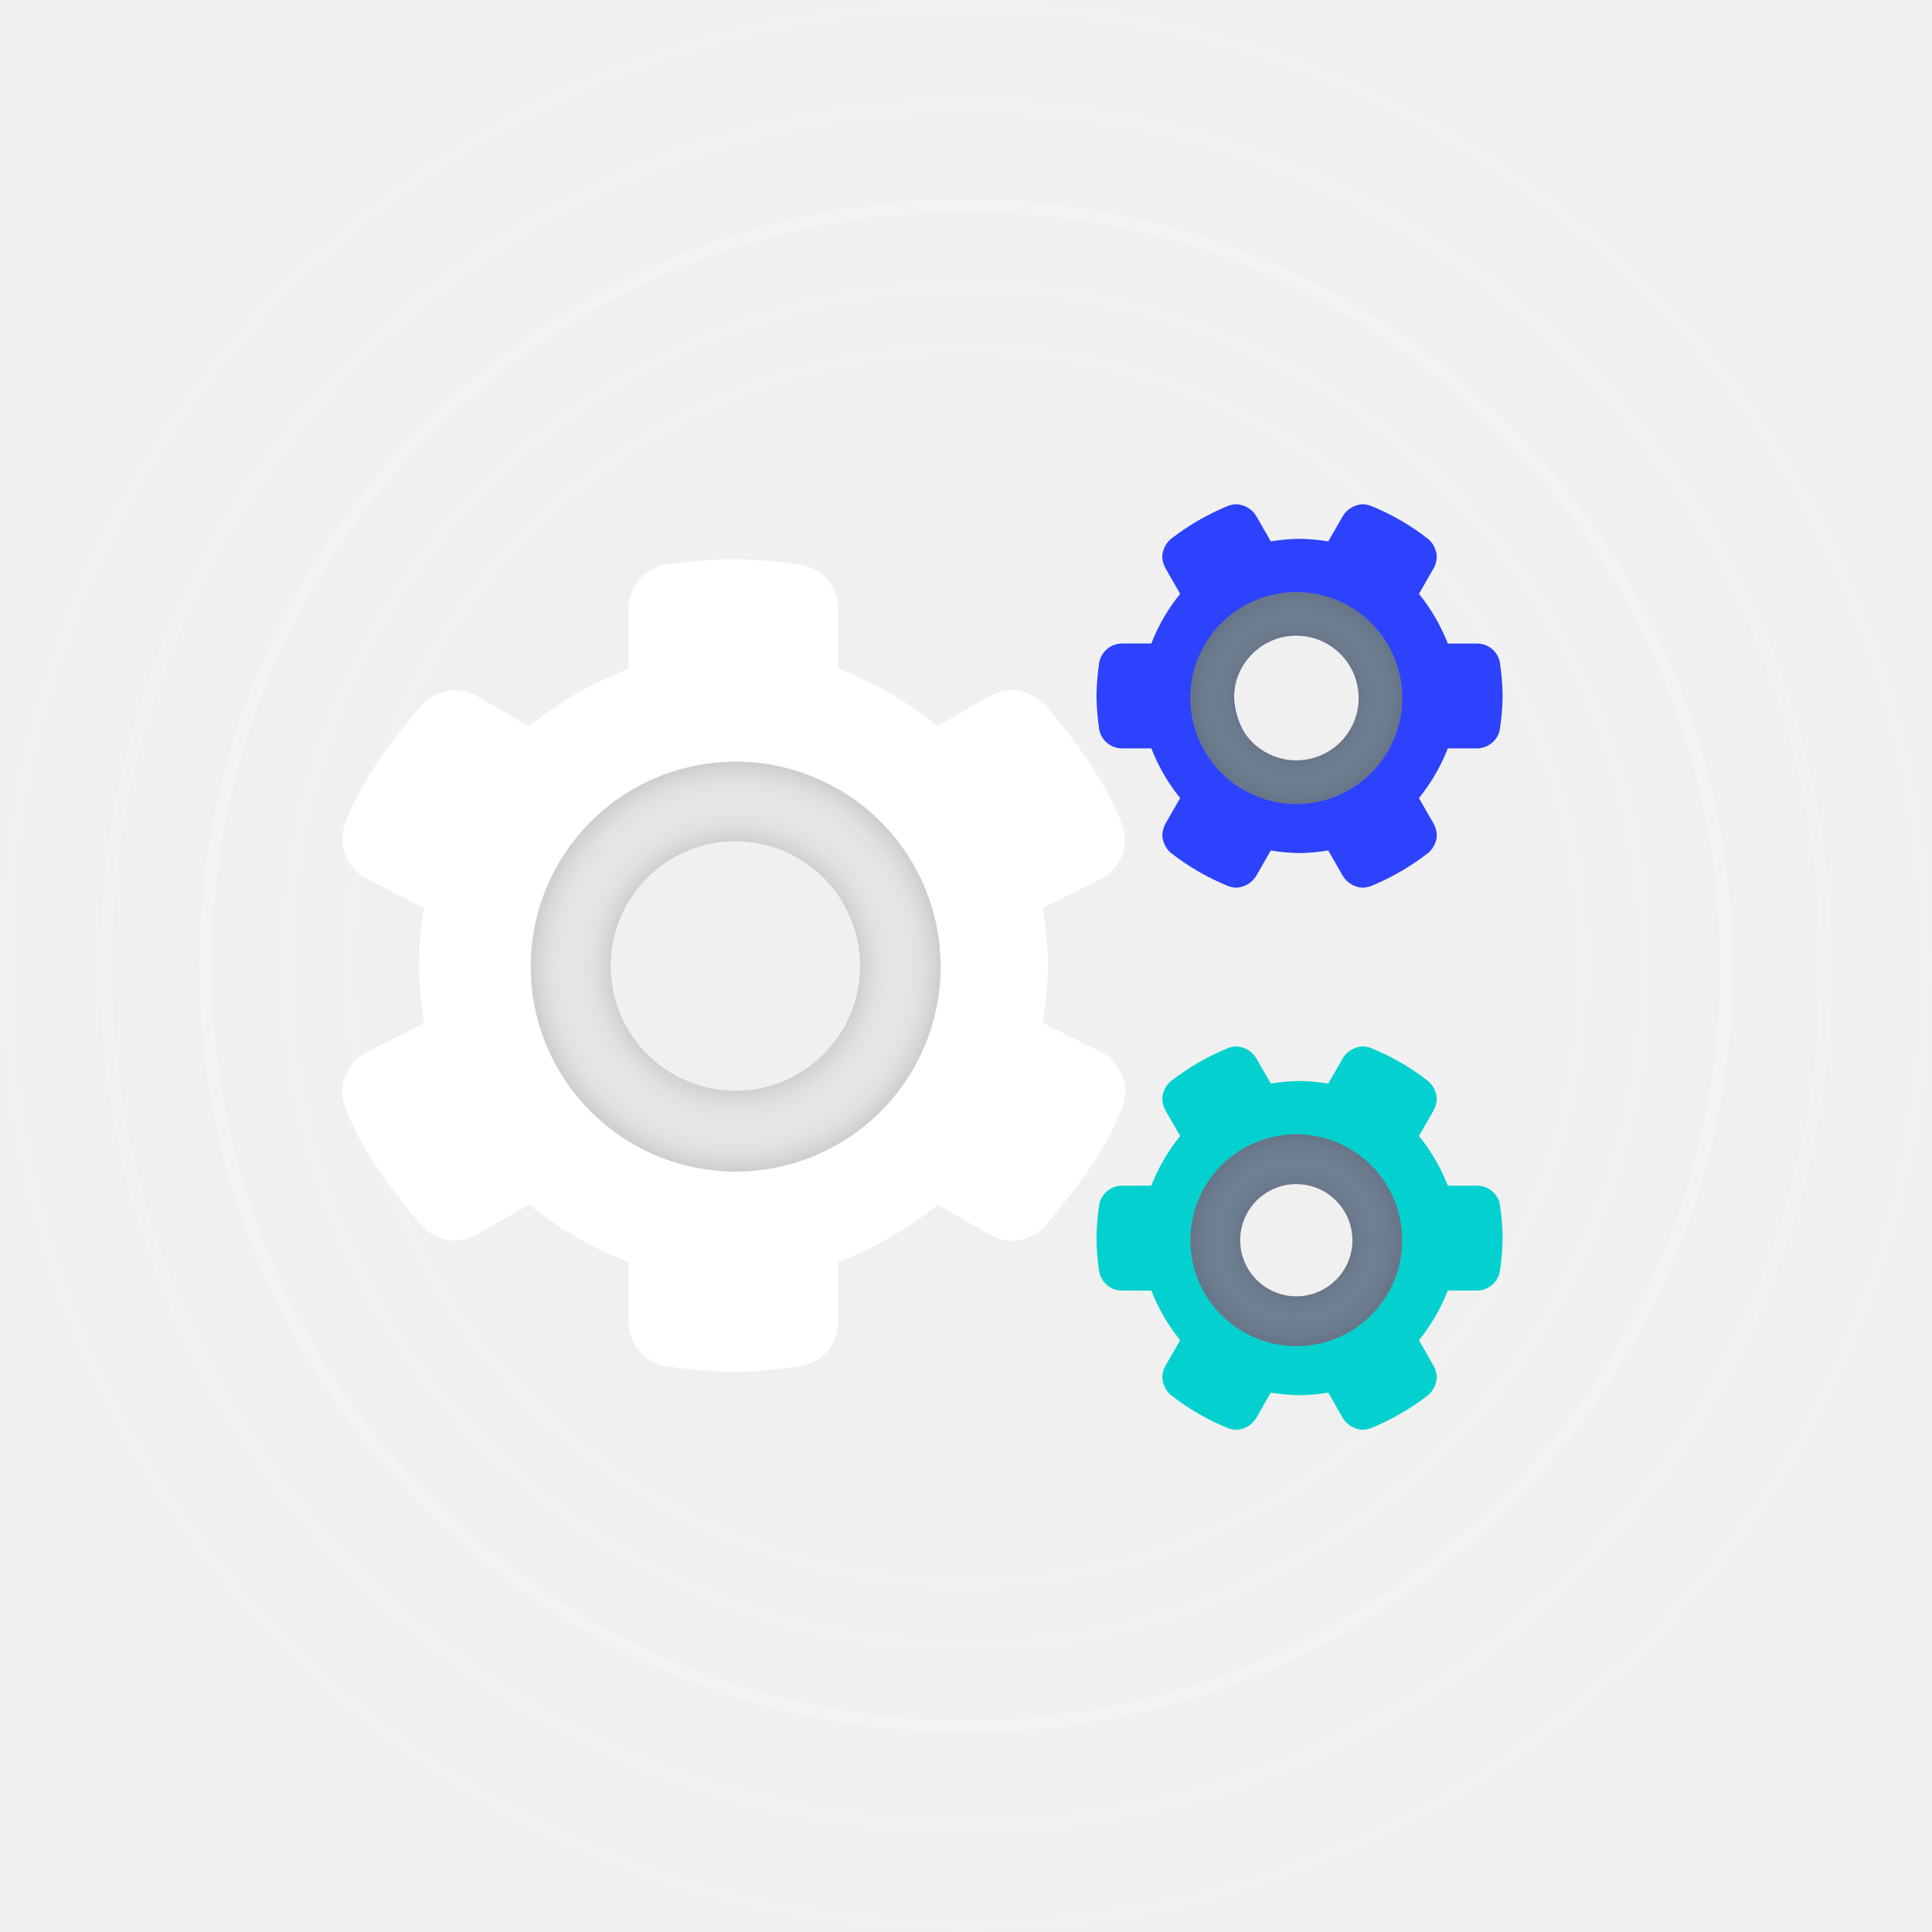
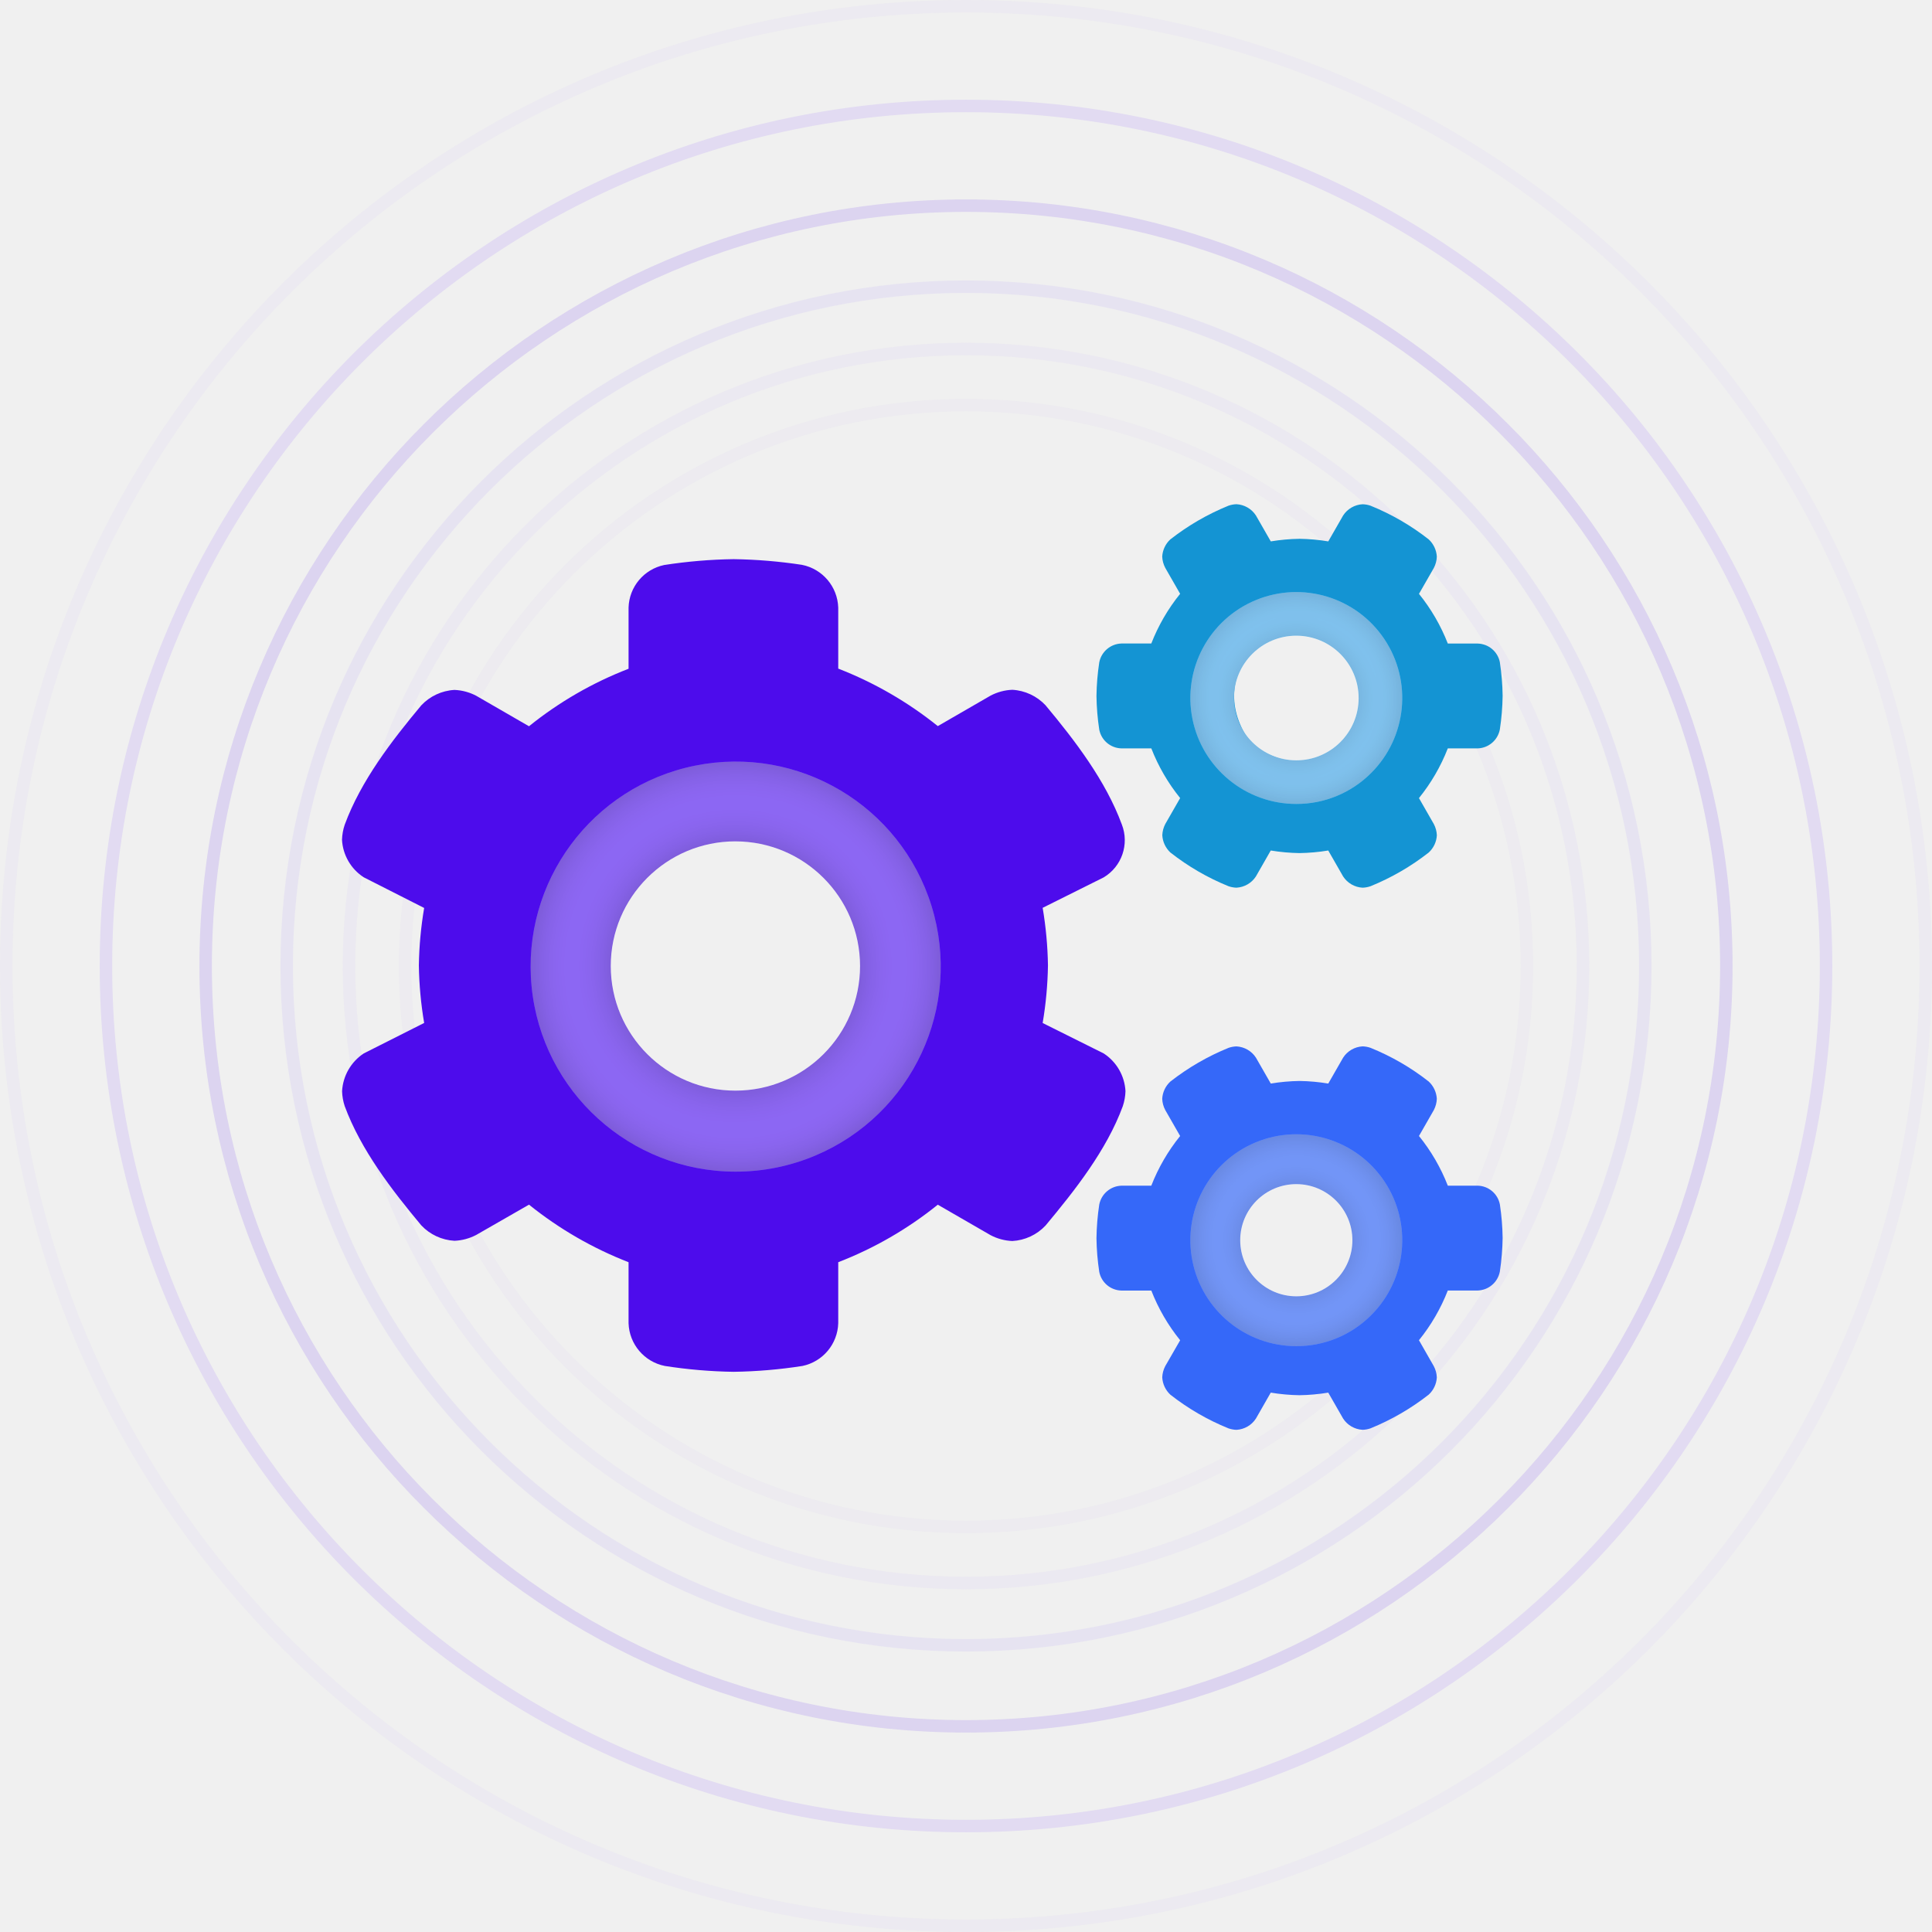
<svg xmlns="http://www.w3.org/2000/svg" width="310" height="310">
  <defs>
    <filter id="a">
      <feOffset />
      <feGaussianBlur stdDeviation="3" result="blur" />
      <feFlood flood-opacity=".212" result="color" />
      <feComposite operator="out" in="SourceGraphic" in2="blur" />
      <feComposite operator="in" in="color" />
      <feComposite operator="in" in2="SourceGraphic" />
    </filter>
    <filter id="b">
      <feOffset />
      <feGaussianBlur stdDeviation="3" result="blur-2" />
      <feFlood flood-opacity=".212" result="color-2" />
      <feComposite operator="out" in="SourceGraphic" in2="blur-2" />
      <feComposite operator="in" in="color-2" />
      <feComposite operator="in" in2="SourceGraphic" />
    </filter>
    <filter id="c">
      <feOffset />
      <feGaussianBlur stdDeviation="3" result="blur-3" />
      <feFlood flood-opacity=".212" result="color-3" />
      <feComposite operator="out" in="SourceGraphic" in2="blur-3" />
      <feComposite operator="in" in="color-3" />
      <feComposite operator="in" in2="SourceGraphic" />
    </filter>
  </defs>
  <g data-name="Group 344">
-     <g data-name="Group 343" fill="none" stroke="#fff" stroke-width="2">
-       <g data-name="Ellipse 149" transform="translate(64 64)" opacity=".02">
+     <g data-name="Group 343" fill="none" stroke-width="2">
+       <g data-name="Ellipse 149" transform="translate(64 64)" stroke="#4d0cec" opacity=".02">
        <circle cx="91" cy="91" r="91" stroke="none" />
        <circle cx="91" cy="91" r="90" />
      </g>
-       <g data-name="Ellipse 150" transform="translate(55 55)" opacity=".05">
+       <g data-name="Ellipse 150" transform="translate(55 55)" stroke="#804cff" opacity=".05">
        <circle cx="100" cy="100" r="100" stroke="none" />
        <circle cx="100" cy="100" r="99" />
      </g>
-       <g data-name="Ellipse 151" transform="translate(45 45)" opacity=".08">
+       <g data-name="Ellipse 151" transform="translate(45 45)" stroke="#7750fe" opacity=".08">
        <circle cx="110" cy="110" r="110" stroke="none" />
        <circle cx="110" cy="110" r="109" />
      </g>
-       <g data-name="Ellipse 152" transform="translate(32 32)" opacity=".19">
+       <g data-name="Ellipse 152" transform="translate(32 32)" stroke="#845ced" opacity=".19">
        <circle cx="123" cy="123" r="123" stroke="none" />
        <circle cx="123" cy="123" r="122" />
      </g>
-       <g data-name="Ellipse 153" transform="translate(16 16)" opacity=".11">
+       <g data-name="Ellipse 153" transform="translate(16 16)" stroke="#6c30ff" opacity=".11">
        <circle cx="139" cy="139" r="139" stroke="none" />
        <circle cx="139" cy="139" r="138" />
      </g>
-       <g data-name="Ellipse 154" opacity=".04">
+       <g data-name="Ellipse 154" stroke="#824eff" opacity=".04">
        <circle cx="155" cy="155" r="155" stroke="none" />
        <circle cx="155" cy="155" r="154" />
      </g>
    </g>
-     <path data-name="Path 4431" d="m177.1 169.033-9.8-4.886a60.887 60.887 0 0 0 .851-9.24 60.887 60.887 0 0 0-.851-9.24l9.8-4.889a6.956 6.956 0 0 0 2.91-8.469c-2.59-7.042-7.537-13.5-12.252-19.149a7.909 7.909 0 0 0-5.328-2.48 8.221 8.221 0 0 0-3.49.937l-8.464 4.89a60.373 60.373 0 0 0-15.976-9.225V97.5a7.235 7.235 0 0 0-5.82-6.868 79.974 79.974 0 0 0-10.972-.913 79.987 79.987 0 0 0-11.145.942 7.192 7.192 0 0 0-5.707 6.823v9.823a59.692 59.692 0 0 0-15.977 9.225l-8.468-4.892a8.216 8.216 0 0 0-3.491-.939 7.9 7.9 0 0 0-5.327 2.481c-4.715 5.646-9.691 12.106-12.281 19.149a8.293 8.293 0 0 0-.435 2.418 7.667 7.667 0 0 0 3.491 6.021l9.691 4.918a60.734 60.734 0 0 0-.851 9.225 60.734 60.734 0 0 0 .851 9.225l-9.691 4.889a7.771 7.771 0 0 0-3.48 6.064 8.394 8.394 0 0 0 .425 2.4c2.59 7.014 7.566 13.474 12.281 19.12a7.908 7.908 0 0 0 5.328 2.48 8.221 8.221 0 0 0 3.49-.938l8.468-4.86a60.366 60.366 0 0 0 15.975 9.235v9.779a7.235 7.235 0 0 0 5.82 6.868 78.856 78.856 0 0 0 11.044.939 78.86 78.86 0 0 0 11.044-.939 7.225 7.225 0 0 0 5.737-6.855v-9.792a59.694 59.694 0 0 0 15.974-9.228l8.468 4.889a8.216 8.216 0 0 0 3.491.939 7.9 7.9 0 0 0 5.327-2.478c4.714-5.65 9.807-12.106 12.397-19.15a8.344 8.344 0 0 0 .433-2.422 7.723 7.723 0 0 0-3.49-6.045Zm-44.031 1.251c-22.408 17.228-47.989-8.352-30.76-30.76 22.41-17.224 47.991 8.352 30.765 30.76Z" fill="#fff" />
-     <path data-name="Path 4432" d="M240.662 106.263a3.717 3.717 0 0 0-3.542-3h-4.81a30 30 0 0 0-4.627-7.974l2.386-4.162a4.269 4.269 0 0 0 .479-1.8 4.1 4.1 0 0 0-1.294-2.771 38.476 38.476 0 0 0-9.341-5.413 4.3 4.3 0 0 0-1.279-.235 3.976 3.976 0 0 0-3.118 1.8l-2.386 4.161a31.125 31.125 0 0 0-4.612-.415 31.132 31.132 0 0 0-4.613.415l-2.386-4.161a3.976 3.976 0 0 0-3.119-1.805 4.3 4.3 0 0 0-1.275.234 38.959 38.959 0 0 0-9.341 5.413 4.059 4.059 0 0 0-1.3 2.763 4.224 4.224 0 0 0 .489 1.806l2.386 4.161a30.005 30.005 0 0 0-4.627 7.974h-4.8a3.746 3.746 0 0 0-3.55 3.027 39.511 39.511 0 0 0-.448 5.4 39.518 39.518 0 0 0 .448 5.4 3.717 3.717 0 0 0 3.542 3h4.811a30 30 0 0 0 4.627 7.974l-2.386 4.161a4.266 4.266 0 0 0-.479 1.8 4.1 4.1 0 0 0 1.294 2.771 38.484 38.484 0 0 0 9.332 5.413 4.3 4.3 0 0 0 1.275.234 3.976 3.976 0 0 0 3.119-1.805l2.383-4.161a31.134 31.134 0 0 0 4.613.415 31.127 31.127 0 0 0 4.612-.415l2.386 4.162a3.976 3.976 0 0 0 3.119 1.805 4.3 4.3 0 0 0 1.28-.235 38.946 38.946 0 0 0 9.342-5.413 4.06 4.06 0 0 0 1.3-2.763 4.224 4.224 0 0 0-.489-1.806l-2.383-4.16a30.01 30.01 0 0 0 4.627-7.974h4.8a3.746 3.746 0 0 0 3.55-3.026 39.509 39.509 0 0 0 .449-5.407 39.526 39.526 0 0 0-.446-5.39Zm-39.811 13.1c-8.614-11.2 4.161-24.009 15.366-15.366 8.611 11.2-4.161 23.977-15.366 15.363Z" fill="#2d42fc" />
-     <path data-name="Path 4458" d="M240.662 193.248a3.717 3.717 0 0 0-3.542-3h-4.81a29.994 29.994 0 0 0-4.627-7.974l2.384-4.161a4.269 4.269 0 0 0 .479-1.8 4.1 4.1 0 0 0-1.294-2.771 38.48 38.48 0 0 0-9.342-5.413 4.3 4.3 0 0 0-1.275-.234 3.976 3.976 0 0 0-3.119 1.805l-2.386 4.162a31.126 31.126 0 0 0-4.612-.415 31.133 31.133 0 0 0-4.613.415l-2.387-4.162a3.976 3.976 0 0 0-3.118-1.8 4.3 4.3 0 0 0-1.275.234 38.949 38.949 0 0 0-9.341 5.413 4.059 4.059 0 0 0-1.3 2.763 4.224 4.224 0 0 0 .489 1.806l2.386 4.161a30 30 0 0 0-4.627 7.974h-4.8a3.746 3.746 0 0 0-3.55 3.026 39.519 39.519 0 0 0-.448 5.4 39.518 39.518 0 0 0 .448 5.4 3.717 3.717 0 0 0 3.542 3h4.811a30.005 30.005 0 0 0 4.627 7.974l-2.395 4.156a4.266 4.266 0 0 0-.479 1.8 4.1 4.1 0 0 0 1.294 2.771 38.484 38.484 0 0 0 9.341 5.413 4.3 4.3 0 0 0 1.275.234 3.976 3.976 0 0 0 3.119-1.805l2.383-4.165a31.133 31.133 0 0 0 4.613.415 31.126 31.126 0 0 0 4.612-.415l2.386 4.161a3.975 3.975 0 0 0 3.119 1.805 4.3 4.3 0 0 0 1.275-.234 38.955 38.955 0 0 0 9.342-5.413 4.06 4.06 0 0 0 1.3-2.763 4.224 4.224 0 0 0-.489-1.806l-2.378-4.16a30.014 30.014 0 0 0 4.627-7.974h4.8a3.746 3.746 0 0 0 3.55-3.027 39.5 39.5 0 0 0 .449-5.407 39.518 39.518 0 0 0-.444-5.389Zm-39.811 13.067c-8.614-11.2 4.161-23.98 15.366-15.366 8.611 11.201-4.161 23.977-15.366 15.363Z" fill="rgba(3,209,207,0.99)" />
+     <path data-name="Path 4431" d="m177.1 169.033-9.8-4.886a60.887 60.887 0 0 0 .851-9.24 60.887 60.887 0 0 0-.851-9.24l9.8-4.889a6.956 6.956 0 0 0 2.91-8.469c-2.59-7.042-7.537-13.5-12.252-19.149a7.909 7.909 0 0 0-5.328-2.48 8.221 8.221 0 0 0-3.49.937l-8.464 4.89a60.373 60.373 0 0 0-15.976-9.225V97.5a7.235 7.235 0 0 0-5.82-6.868 79.974 79.974 0 0 0-10.972-.913 79.987 79.987 0 0 0-11.145.942 7.192 7.192 0 0 0-5.707 6.823v9.823a59.692 59.692 0 0 0-15.977 9.225l-8.468-4.892a8.216 8.216 0 0 0-3.491-.939 7.9 7.9 0 0 0-5.327 2.481c-4.715 5.646-9.691 12.106-12.281 19.149a8.293 8.293 0 0 0-.435 2.418 7.667 7.667 0 0 0 3.491 6.021l9.691 4.918a60.734 60.734 0 0 0-.851 9.225 60.734 60.734 0 0 0 .851 9.225l-9.691 4.889a7.771 7.771 0 0 0-3.48 6.064 8.394 8.394 0 0 0 .425 2.4c2.59 7.014 7.566 13.474 12.281 19.12a7.908 7.908 0 0 0 5.328 2.48 8.221 8.221 0 0 0 3.49-.938l8.468-4.86a60.366 60.366 0 0 0 15.975 9.235v9.779a7.235 7.235 0 0 0 5.82 6.868 78.856 78.856 0 0 0 11.044.939 78.86 78.86 0 0 0 11.044-.939 7.225 7.225 0 0 0 5.737-6.855v-9.792a59.694 59.694 0 0 0 15.974-9.228l8.468 4.889a8.216 8.216 0 0 0 3.491.939 7.9 7.9 0 0 0 5.327-2.478c4.714-5.65 9.807-12.106 12.397-19.15a8.344 8.344 0 0 0 .433-2.422 7.723 7.723 0 0 0-3.49-6.045Zm-44.031 1.251c-22.408 17.228-47.989-8.352-30.76-30.76 22.41-17.224 47.991 8.352 30.765 30.76Z" fill="#4d0cec" />
+     <path data-name="Path 4432" d="M240.662 106.263a3.717 3.717 0 0 0-3.542-3h-4.81a30 30 0 0 0-4.627-7.974l2.386-4.162a4.269 4.269 0 0 0 .479-1.8 4.1 4.1 0 0 0-1.294-2.771 38.476 38.476 0 0 0-9.341-5.413 4.3 4.3 0 0 0-1.279-.235 3.976 3.976 0 0 0-3.118 1.8l-2.386 4.161a31.125 31.125 0 0 0-4.612-.415 31.132 31.132 0 0 0-4.613.415l-2.386-4.161a3.976 3.976 0 0 0-3.119-1.805 4.3 4.3 0 0 0-1.275.234 38.959 38.959 0 0 0-9.341 5.413 4.059 4.059 0 0 0-1.3 2.763 4.224 4.224 0 0 0 .489 1.806l2.386 4.161a30.005 30.005 0 0 0-4.627 7.974h-4.8a3.746 3.746 0 0 0-3.55 3.027 39.511 39.511 0 0 0-.448 5.4 39.518 39.518 0 0 0 .448 5.4 3.717 3.717 0 0 0 3.542 3h4.811a30 30 0 0 0 4.627 7.974l-2.386 4.161a4.266 4.266 0 0 0-.479 1.8 4.1 4.1 0 0 0 1.294 2.771 38.484 38.484 0 0 0 9.332 5.413 4.3 4.3 0 0 0 1.275.234 3.976 3.976 0 0 0 3.119-1.805l2.383-4.161a31.134 31.134 0 0 0 4.613.415 31.127 31.127 0 0 0 4.612-.415l2.386 4.162a3.976 3.976 0 0 0 3.119 1.805 4.3 4.3 0 0 0 1.28-.235 38.946 38.946 0 0 0 9.342-5.413 4.06 4.06 0 0 0 1.3-2.763 4.224 4.224 0 0 0-.489-1.806l-2.383-4.16a30.01 30.01 0 0 0 4.627-7.974h4.8a3.746 3.746 0 0 0 3.55-3.026 39.509 39.509 0 0 0 .449-5.407 39.526 39.526 0 0 0-.446-5.39Zm-39.811 13.1c-8.614-11.2 4.161-24.009 15.366-15.366 8.611 11.2-4.161 23.977-15.366 15.363Z" fill="#1494d3" />
+     <path data-name="Path 4458" d="M240.662 193.248a3.717 3.717 0 0 0-3.542-3h-4.81a29.994 29.994 0 0 0-4.627-7.974l2.384-4.161a4.269 4.269 0 0 0 .479-1.8 4.1 4.1 0 0 0-1.294-2.771 38.48 38.48 0 0 0-9.342-5.413 4.3 4.3 0 0 0-1.275-.234 3.976 3.976 0 0 0-3.119 1.805l-2.386 4.162a31.126 31.126 0 0 0-4.612-.415 31.133 31.133 0 0 0-4.613.415l-2.387-4.162a3.976 3.976 0 0 0-3.118-1.8 4.3 4.3 0 0 0-1.275.234 38.949 38.949 0 0 0-9.341 5.413 4.059 4.059 0 0 0-1.3 2.763 4.224 4.224 0 0 0 .489 1.806l2.386 4.161a30 30 0 0 0-4.627 7.974h-4.8a3.746 3.746 0 0 0-3.55 3.026 39.519 39.519 0 0 0-.448 5.4 39.518 39.518 0 0 0 .448 5.4 3.717 3.717 0 0 0 3.542 3h4.811a30.005 30.005 0 0 0 4.627 7.974l-2.395 4.156a4.266 4.266 0 0 0-.479 1.8 4.1 4.1 0 0 0 1.294 2.771 38.484 38.484 0 0 0 9.341 5.413 4.3 4.3 0 0 0 1.275.234 3.976 3.976 0 0 0 3.119-1.805l2.383-4.165a31.133 31.133 0 0 0 4.613.415 31.126 31.126 0 0 0 4.612-.415l2.386 4.161a3.975 3.975 0 0 0 3.119 1.805 4.3 4.3 0 0 0 1.275-.234 38.955 38.955 0 0 0 9.342-5.413 4.06 4.06 0 0 0 1.3-2.763 4.224 4.224 0 0 0-.489-1.806l-2.378-4.16a30.014 30.014 0 0 0 4.627-7.974h4.8a3.746 3.746 0 0 0 3.55-3.027 39.5 39.5 0 0 0 .449-5.407 39.518 39.518 0 0 0-.444-5.389Zm-39.811 13.067c-8.614-11.2 4.161-23.98 15.366-15.366 8.611 11.201-4.161 23.977-15.366 15.363Z" fill="#3568f9" />
    <g data-type="innerShadowGroup">
-       <path data-name="Subtraction 65" d="M118 187.999a32.9 32.9 0 1 1 12.845-2.593A32.8 32.8 0 0 1 118 187.999Zm0-53a20 20 0 1 0 20 20 20.022 20.022 0 0 0-20-19.998Z" fill="#e7e7e7" />
+       <path data-name="Subtraction 65" d="M118 187.999a32.9 32.9 0 1 1 12.845-2.593A32.8 32.8 0 0 1 118 187.999Zm0-53a20 20 0 1 0 20 20 20.022 20.022 0 0 0-20-19.998Z" fill="#8d67f4" />
      <g transform="translate(.003 .005)" filter="url(#a)">
        <path data-name="Subtraction 65" d="M117.997 187.994a32.9 32.9 0 1 1 12.845-2.593 32.8 32.8 0 0 1-12.845 2.593Zm0-53a20 20 0 1 0 20 20 20.022 20.022 0 0 0-20-19.998Z" fill="#fff" />
      </g>
    </g>
    <g data-type="innerShadowGroup">
-       <path data-name="Subtraction 66" d="M208 128.999a17 17 0 1 1 12.02-4.979 16.888 16.888 0 0 1-12.02 4.979Zm0-27a10 10 0 1 0 10 10A10.012 10.012 0 0 0 208 102Z" fill="#748398" />
+       <path data-name="Subtraction 66" d="M208 128.999a17 17 0 1 1 12.02-4.979 16.888 16.888 0 0 1-12.02 4.979Zm0-27a10 10 0 1 0 10 10A10.012 10.012 0 0 0 208 102Z" fill="#85caf8" />
      <g transform="translate(.003 .005)" filter="url(#b)">
        <path data-name="Subtraction 66" d="M207.997 128.994a17 17 0 1 1 12.02-4.979 16.888 16.888 0 0 1-12.02 4.979Zm0-27a10 10 0 1 0 10 10 10.012 10.012 0 0 0-10-9.999Z" fill="#fff" />
      </g>
    </g>
    <g data-type="innerShadowGroup">
-       <path data-name="Subtraction 67" d="M208 215.999a17 17 0 1 1 12.02-4.979 16.888 16.888 0 0 1-12.02 4.979Zm0-26a9 9 0 1 0 9 9 9.01 9.01 0 0 0-9-8.999Z" fill="#748398" />
+       <path data-name="Subtraction 67" d="M208 215.999a17 17 0 1 1 12.02-4.979 16.888 16.888 0 0 1-12.02 4.979Zm0-26a9 9 0 1 0 9 9 9.01 9.01 0 0 0-9-8.999Z" fill="#769aff" />
      <g transform="translate(.003 .005)" filter="url(#c)">
        <path data-name="Subtraction 67" d="M207.997 215.994a17 17 0 1 1 12.02-4.979 16.888 16.888 0 0 1-12.02 4.979Zm0-26a9 9 0 1 0 9 9 9.01 9.01 0 0 0-9-8.999Z" fill="#fff" />
      </g>
    </g>
  </g>
</svg>
